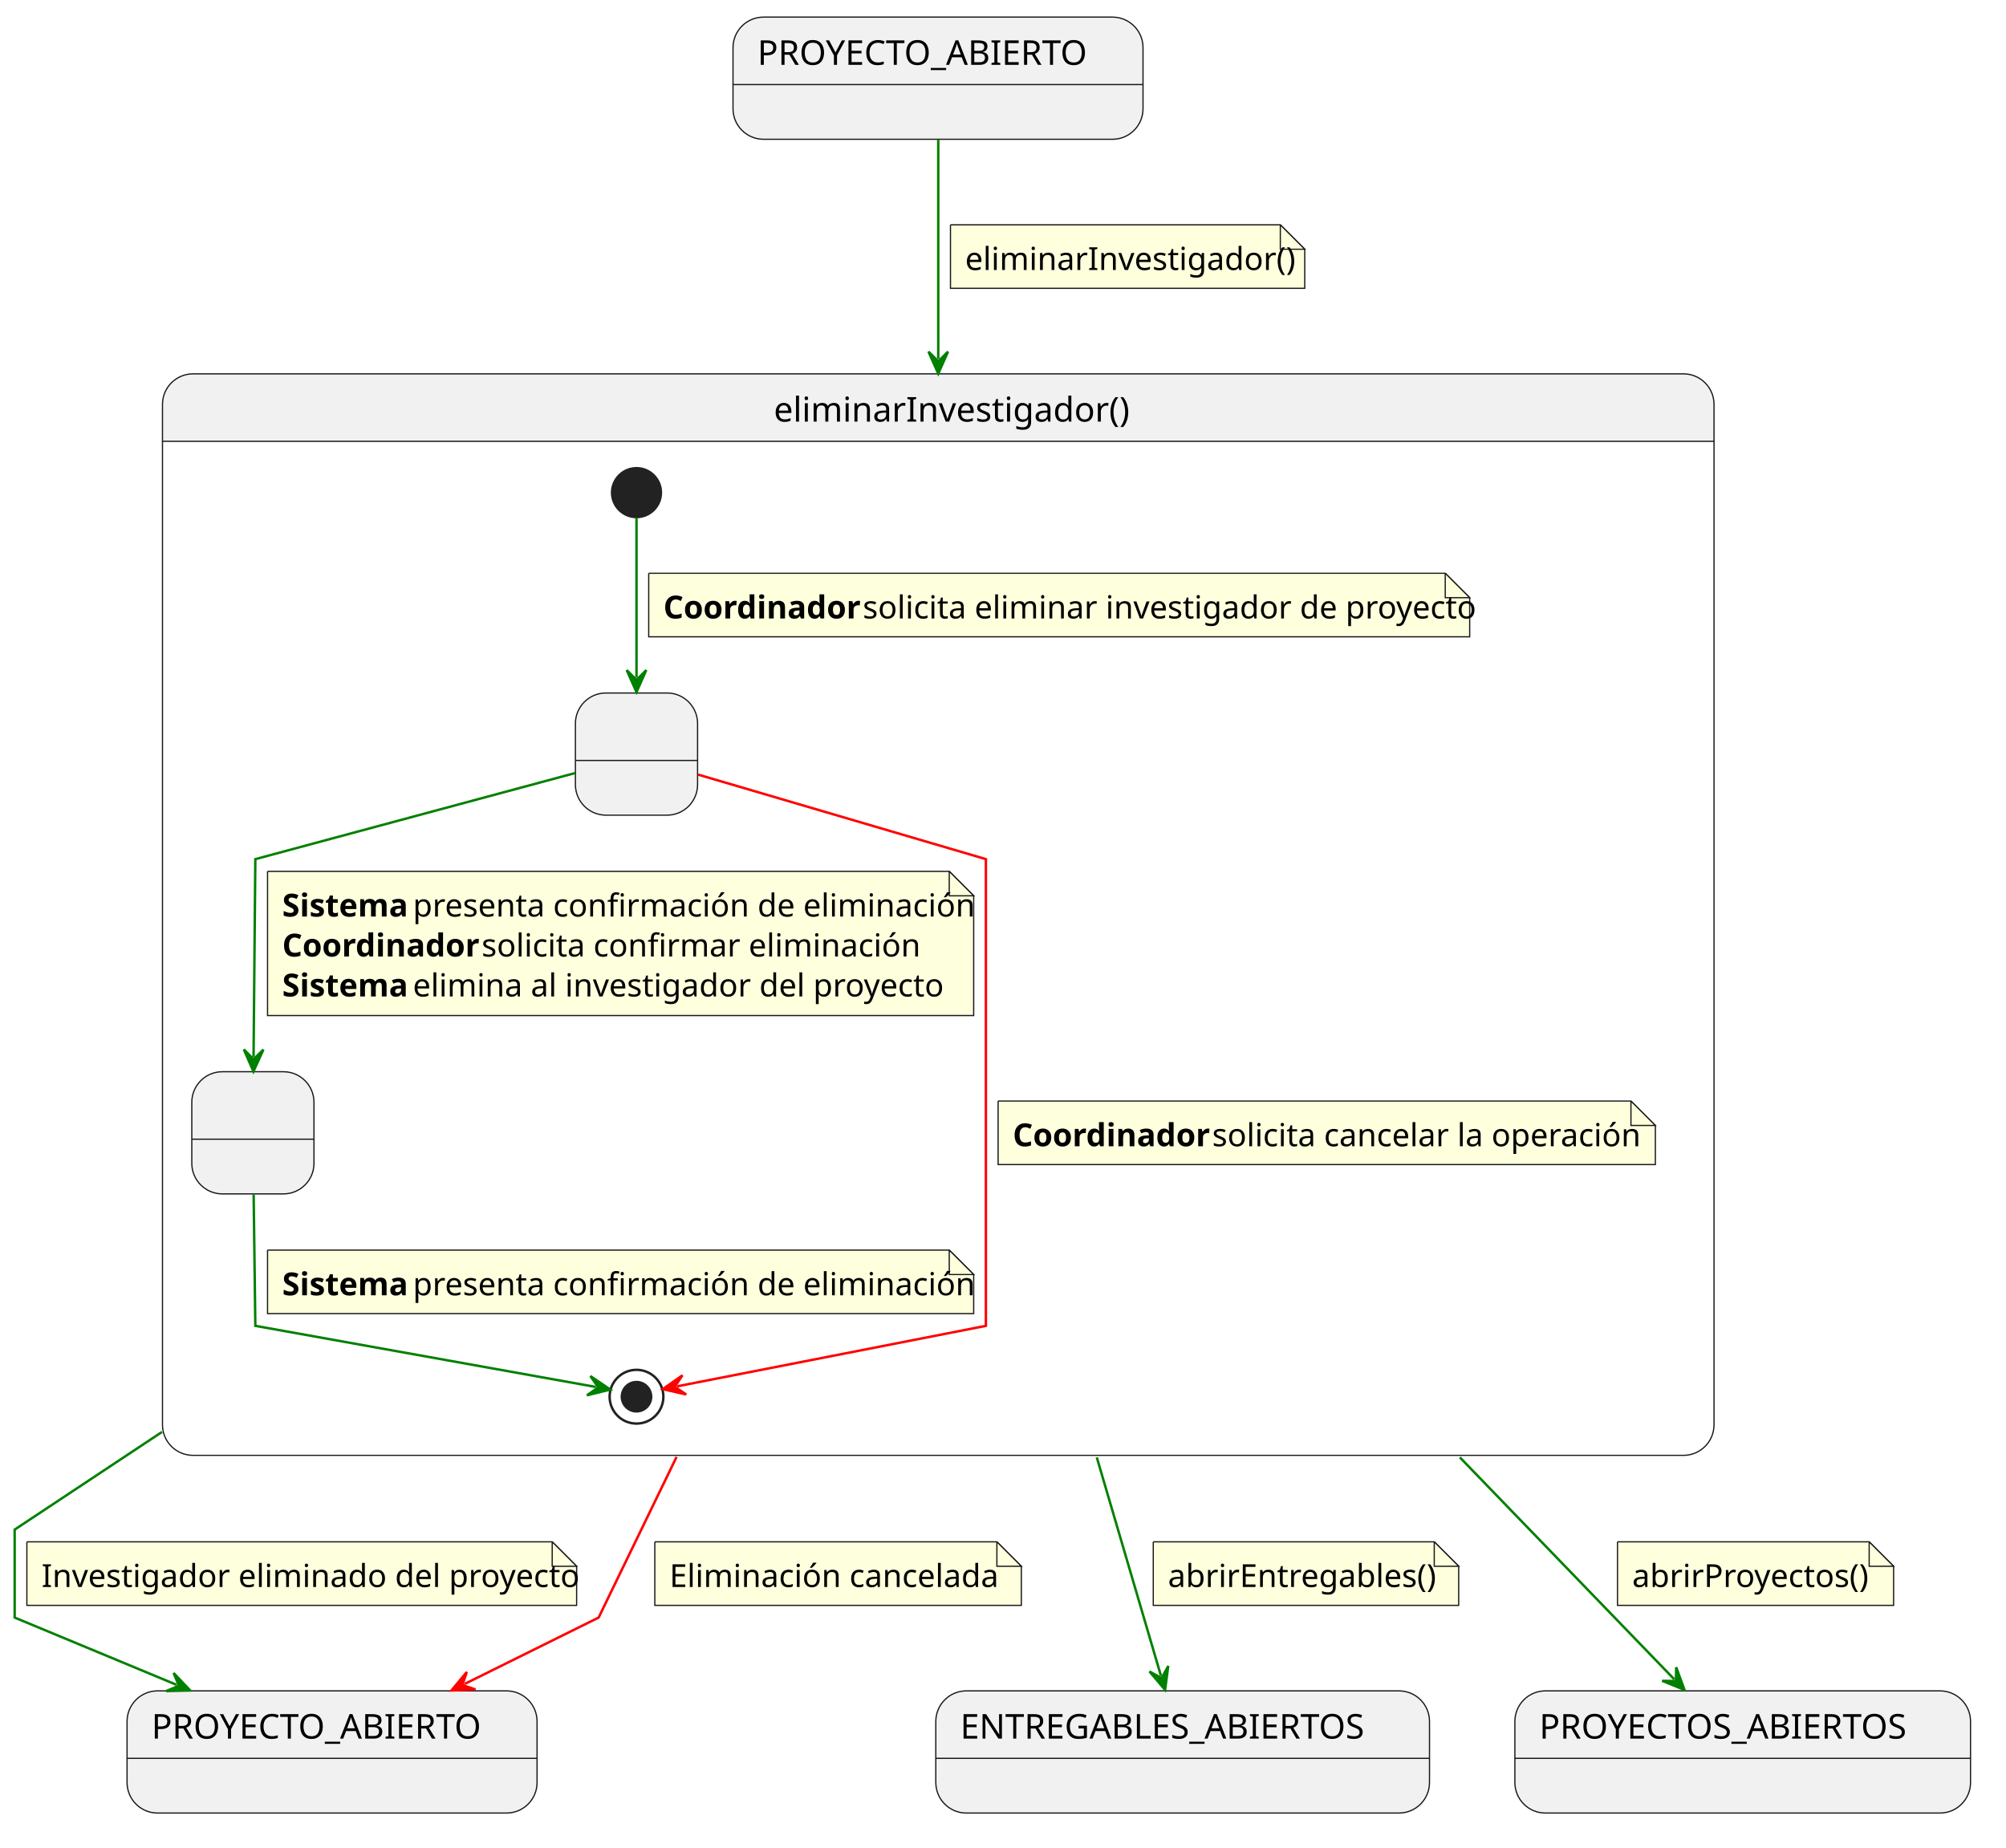
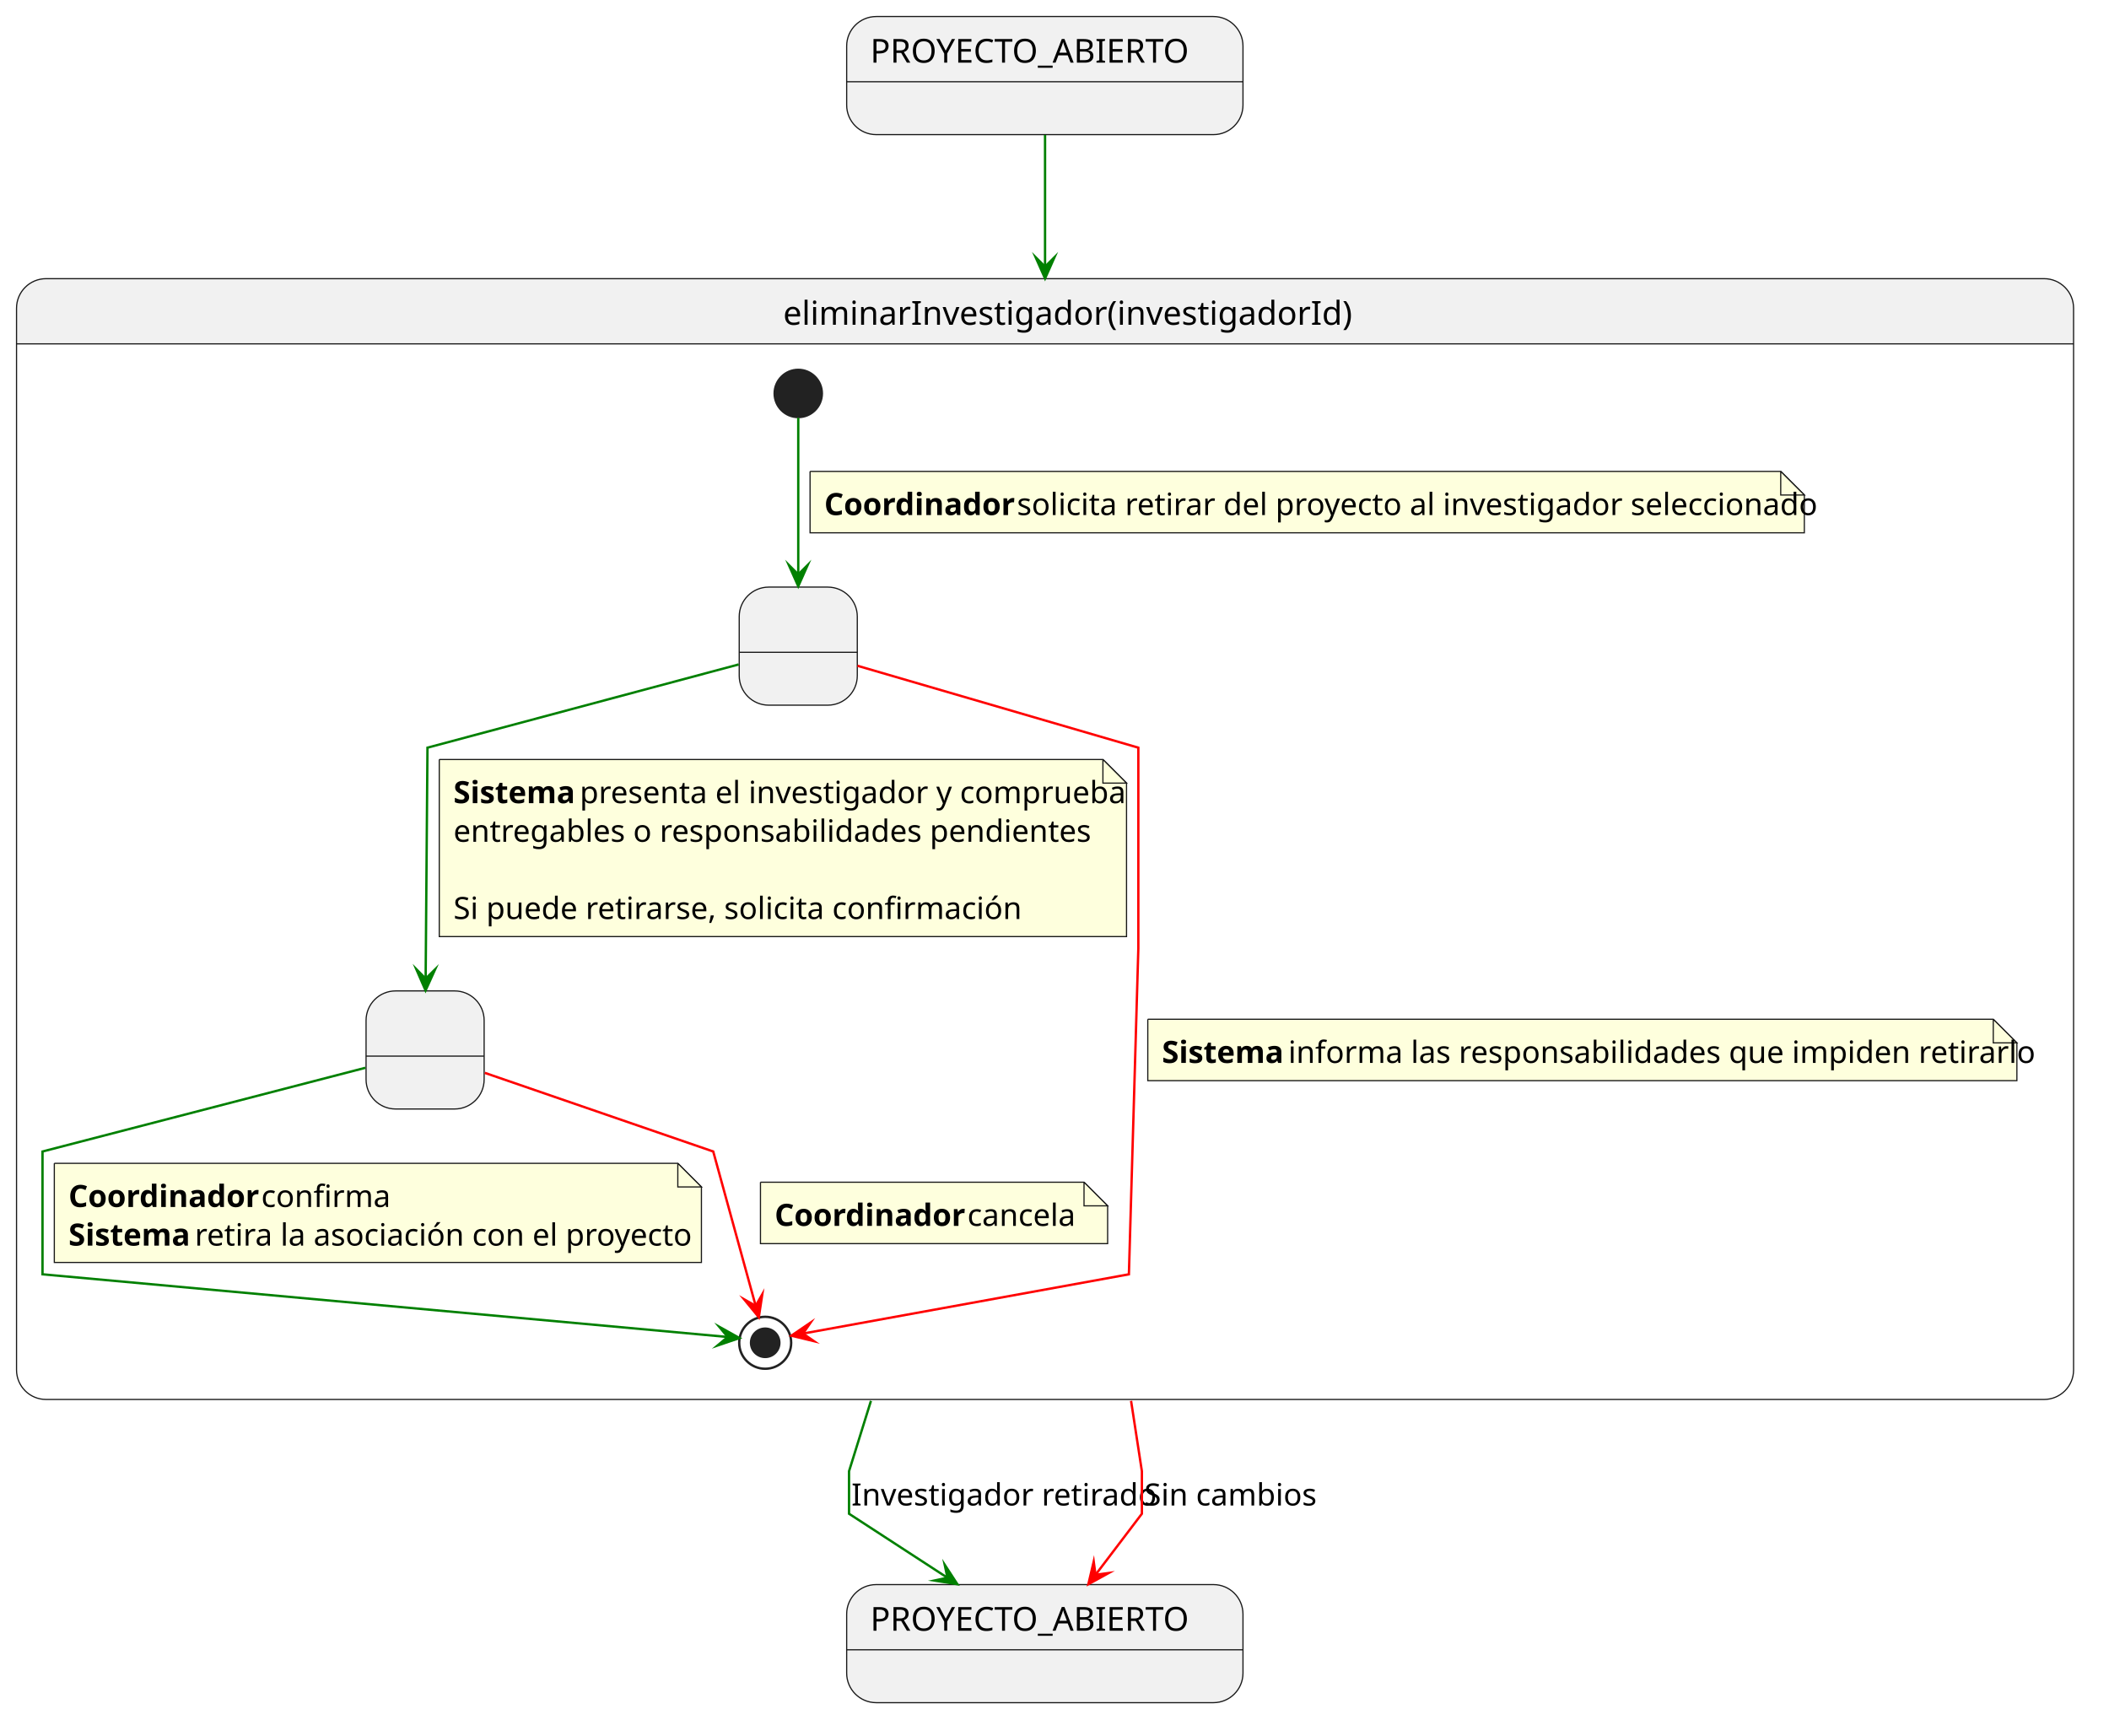
- <svg xmlns="http://www.w3.org/2000/svg" contentStyleType="text/css" data-diagram-type="STATE" height="756px" preserveAspectRatio="none" style="width:821px;height:756px;background:#FFFFFF;" version="1.1" viewBox="0 0 821 756" width="821px" zoomAndPan="magnify">
+ <svg xmlns="http://www.w3.org/2000/svg" contentStyleType="text/css" data-diagram-type="STATE" height="735px" preserveAspectRatio="none" style="width:893px;height:735px;background:#FFFFFF;" version="1.1" viewBox="0 0 893 735" width="893px" zoomAndPan="magnify">
  <defs />
  <g>
-     <g class="entity" data-qualified-name="in1" id="ent0002">
-       <rect fill="#F1F1F1" height="50" rx="12.5" ry="12.5" style="stroke:#181818;stroke-width:0.5;" width="167.807" x="300" y="7" />
-       <line style="stroke:#181818;stroke-width:0.5;" x1="300" x2="467.807" y1="34.609" y2="34.609" />
-       <text fill="#000000" font-family="sans-serif" font-size="14" lengthAdjust="spacing" textLength="147.807" x="310" y="26.533">PROYECTO_ABIERTO</text>
+     <g class="entity" data-qualified-name="proyecto" data-source-line="3" id="ent0001">
+       <rect fill="#F1F1F1" height="50" rx="12.5" ry="12.5" style="stroke:#181818;stroke-width:0.5;" width="167.807" x="358.5" y="7" />
+       <line style="stroke:#181818;stroke-width:0.5;" x1="358.5" x2="526.307" y1="34.609" y2="34.609" />
+       <text fill="#000000" font-family="sans-serif" font-size="14" lengthAdjust="spacing" textLength="147.807" x="368.5" y="26.533">PROYECTO_ABIERTO</text>
    </g>
-     <path d="M79,153 L689,153 A12.5,12.5 0 0 1 701.5,165.5 L701.5,180.609 L66.5,180.609 L66.5,165.5 A12.5,12.5 0 0 1 79,153" fill="#F1F1F1" />
-     <rect fill="none" height="442.609" rx="12.5" ry="12.5" style="stroke:#181818;stroke-width:0.5;" width="635" x="66.5" y="153" />
-     <line style="stroke:#181818;stroke-width:0.5;" x1="66.5" x2="701.5" y1="180.609" y2="180.609" />
-     <text fill="#000000" font-family="sans-serif" font-size="14" lengthAdjust="spacing" textLength="134.606" x="316.697" y="172.533">eliminarInvestigador()</text>
-     <g class="entity" data-qualified-name="eliminarInvestigador.ConfirmandoEliminacion" id="ent0004">
-       <rect fill="#F1F1F1" height="50" rx="12.5" ry="12.5" style="stroke:#181818;stroke-width:0.5;" width="50" x="235.5" y="283.609" />
-       <line style="stroke:#181818;stroke-width:0.5;" x1="235.5" x2="285.5" y1="311.219" y2="311.219" />
-       <text fill="#000000" font-family="sans-serif" font-size="14" lengthAdjust="spacing" textLength="3.89" x="258.555" y="303.143"> </text>
+     <g class="entity" data-qualified-name="eliminarInvestigador" data-source-line="6" id="ent0002">
+       <path d="M19.5,118 L865.5,118 A12.5,12.5 0 0 1 878,130.5 L878,145.609 L7,145.609 L7,130.5 A12.5,12.5 0 0 1 19.5,118" fill="#F1F1F1" />
+       <rect fill="none" height="474.609" rx="12.5" ry="12.5" style="stroke:#181818;stroke-width:0.5;" width="871" x="7" y="118" />
+       <line style="stroke:#181818;stroke-width:0.5;" x1="7" x2="878" y1="145.609" y2="145.609" />
+       <text fill="#000000" font-family="sans-serif" font-size="14" lengthAdjust="spacing" textLength="221.772" x="331.614" y="137.533">eliminarInvestigador(investigadorId)</text>
+       <g class="entity" data-qualified-name="eliminarInvestigador.ComprobandoResponsabilidades" data-source-line="7" id="ent0003">
+         <rect fill="#F1F1F1" height="50" rx="12.5" ry="12.5" style="stroke:#181818;stroke-width:0.5;" width="50" x="313" y="248.609" />
+         <line style="stroke:#181818;stroke-width:0.5;" x1="313" x2="363" y1="276.219" y2="276.219" />
+         <text fill="#000000" font-family="sans-serif" font-size="14" lengthAdjust="spacing" textLength="3.89" x="336.055" y="268.143"> </text>
+       </g>
+       <g class="entity" data-qualified-name="eliminarInvestigador.ConfirmandoDesasignacion" data-source-line="8" id="ent0004">
+         <rect fill="#F1F1F1" height="50" rx="12.5" ry="12.5" style="stroke:#181818;stroke-width:0.5;" width="50" x="155" y="419.609" />
+         <line style="stroke:#181818;stroke-width:0.5;" x1="155" x2="205" y1="447.219" y2="447.219" />
+         <text fill="#000000" font-family="sans-serif" font-size="14" lengthAdjust="spacing" textLength="3.89" x="178.055" y="439.143"> </text>
+       </g>
+       <g class="start_entity" data-qualified-name="eliminarInvestigador..start.eliminarInvestigador" data-source-line="10" id="ent0006">
+         <ellipse cx="338" cy="166.609" fill="#222222" rx="10" ry="10" style="stroke:#222222;stroke-width:1;" />
+       </g>
+       <g class="end_entity" data-qualified-name="eliminarInvestigador..end.eliminarInvestigador" data-source-line="23" id="ent0009">
+         <ellipse cx="324" cy="568.609" fill="none" rx="11" ry="11" style="stroke:#222222;stroke-width:1;" />
+         <ellipse cx="324" cy="568.609" fill="#222222" rx="6" ry="6" style="stroke:#222222;stroke-width:1;" />
+       </g>
+       <g class="link" data-entity-1="ent0006" data-entity-2="ent0003" data-link-type="dependency" data-source-line="10" id="lnk7">
+         <path d="M338,176.929 C338,192.789 338,220.519 338,243.249" fill="none" id="*start*eliminarInvestigador-to-ComprobandoResponsabilidades" style="stroke:#008000;stroke-width:1;" />
+         <polygon fill="#008000" points="338,248.249,342,239.249,338,243.249,334,239.249,338,248.249" style="stroke:#008000;stroke-width:1;stroke-linejoin:miter;stroke-miterlimit:10;" />
+         <path d="M343,199.609 L343,225.609 L764,225.609 L764,209.609 L754,199.609 L343,199.609" fill="#FEFFDD" style="stroke:#181818;stroke-width:0.5;" />
+         <path d="M754,199.609 L754,209.609 L764,209.609 L754,199.609" fill="#FEFFDD" style="stroke:#181818;stroke-width:0.5;" />
+         <text fill="#000000" font-family="sans-serif" font-size="13" font-weight="700" lengthAdjust="spacing" textLength="77.994" x="349" y="218.105">Coordinador</text>
+         <text fill="#000000" font-family="sans-serif" font-size="13" lengthAdjust="spacing" textLength="318.665" x="430.606" y="218.105">solicita retirar del proyecto al investigador seleccionado</text>
+       </g>
+       <g class="link" data-entity-1="ent0003" data-entity-2="ent0004" data-link-type="dependency" data-source-line="15" id="lnk8">
+         <path d="M312.78,281.359 C268.39,293.229 181,316.609 181,316.609 C181,316.609 180.519,377.579 180.229,414.42" fill="none" id="ComprobandoResponsabilidades-to-ConfirmandoDesasignacion" style="stroke:#008000;stroke-width:1;" />
+         <polygon fill="#008000" points="180.19,419.419,184.261,410.451,180.229,414.42,176.261,410.388,180.19,419.419" style="stroke:#008000;stroke-width:1;stroke-linejoin:miter;stroke-miterlimit:10;" />
+         <path d="M186,321.609 L186,396.609 L477,396.609 L477,331.609 L467,321.609 L186,321.609" fill="#FEFFDD" style="stroke:#181818;stroke-width:0.5;" />
+         <path d="M467,321.609 L467,331.609 L477,331.609 L467,321.609" fill="#FEFFDD" style="stroke:#181818;stroke-width:0.5;" />
+         <text fill="#000000" font-family="sans-serif" font-size="13" font-weight="700" lengthAdjust="spacing" textLength="49.861" x="192" y="340.104">Sistema</text>
+         <text fill="#000000" font-family="sans-serif" font-size="13" lengthAdjust="spacing" textLength="216.792" x="245.473" y="340.104">presenta el investigador y comprueba</text>
+         <text fill="#000000" font-family="sans-serif" font-size="13" lengthAdjust="spacing" textLength="254.408" x="192" y="356.456">entregables o responsabilidades pendientes</text>
+         <text fill="#000000" font-family="sans-serif" font-size="13" lengthAdjust="spacing" textLength="3.612" x="192" y="372.808"> </text>
+         <text fill="#000000" font-family="sans-serif" font-size="13" lengthAdjust="spacing" textLength="226.878" x="192" y="389.159">Si puede retirarse, solicita confirmación</text>
+       </g>
+       <g class="link" data-entity-1="ent0003" data-entity-2="ent0009" data-link-type="dependency" data-source-line="23" id="lnk10">
+         <path d="M363.08,281.929 C404.34,293.959 482,316.609 482,316.609 C482,316.609 482,401.609 482,401.609 C482,401.609 478,539.609 478,539.609 C478,539.609 375.309,558.285 339.999,564.705" fill="none" id="ComprobandoResponsabilidades-to-*end*eliminarInvestigador" style="stroke:#FF0000;stroke-width:1;" />
+         <polygon fill="#FF0000" points="335.08,565.599,344.65,567.925,339.999,564.705,343.219,560.054,335.08,565.599" style="stroke:#FF0000;stroke-width:1;stroke-linejoin:miter;stroke-miterlimit:10;" />
+         <path d="M486,431.609 L486,457.609 L854,457.609 L854,441.609 L844,431.609 L486,431.609" fill="#FEFFDD" style="stroke:#181818;stroke-width:0.5;" />
+         <path d="M844,431.609 L844,441.609 L854,441.609 L844,431.609" fill="#FEFFDD" style="stroke:#181818;stroke-width:0.5;" />
+         <text fill="#000000" font-family="sans-serif" font-size="13" font-weight="700" lengthAdjust="spacing" textLength="49.861" x="492" y="450.104">Sistema</text>
+         <text fill="#000000" font-family="sans-serif" font-size="13" lengthAdjust="spacing" textLength="294.1" x="545.473" y="450.104">informa las responsabilidades que impiden retirarlo</text>
+       </g>
+       <g class="link" data-entity-1="ent0004" data-entity-2="ent0009" data-link-type="dependency" data-source-line="28" id="lnk11">
+         <path d="M154.69,452.169 C109.12,463.989 18,487.609 18,487.609 C18,487.609 18,539.609 18,539.609 C18,539.609 253.621,561.174 308.131,566.154" fill="none" id="ConfirmandoDesasignacion-to-*end*eliminarInvestigador" style="stroke:#008000;stroke-width:1;" />
+         <polygon fill="#008000" points="313.11,566.609,304.511,561.807,308.131,566.154,303.783,569.774,313.11,566.609" style="stroke:#008000;stroke-width:1;stroke-linejoin:miter;stroke-miterlimit:10;" />
+         <path d="M23,492.609 L23,534.609 L297,534.609 L297,502.609 L287,492.609 L23,492.609" fill="#FEFFDD" style="stroke:#181818;stroke-width:0.5;" />
+         <path d="M287,492.609 L287,502.609 L297,502.609 L287,492.609" fill="#FEFFDD" style="stroke:#181818;stroke-width:0.5;" />
+         <text fill="#000000" font-family="sans-serif" font-size="13" font-weight="700" lengthAdjust="spacing" textLength="77.994" x="29" y="511.104">Coordinador</text>
+         <text fill="#000000" font-family="sans-serif" font-size="13" lengthAdjust="spacing" textLength="49.848" x="110.606" y="511.104">confirma</text>
+         <text fill="#000000" font-family="sans-serif" font-size="13" font-weight="700" lengthAdjust="spacing" textLength="49.861" x="29" y="527.456">Sistema</text>
+         <text fill="#000000" font-family="sans-serif" font-size="13" lengthAdjust="spacing" textLength="200.161" x="82.473" y="527.456">retira la asociación con el proyecto</text>
+       </g>
+       <g class="link" data-entity-1="ent0004" data-entity-2="ent0009" data-link-type="dependency" data-source-line="34" id="lnk12">
+         <path d="M205.28,454.309 C241.01,466.609 302,487.609 302,487.609 C302,487.609 314.105,531.618 319.975,552.978" fill="none" id="ConfirmandoDesasignacion-to-*end*eliminarInvestigador-1" style="stroke:#FF0000;stroke-width:1;" />
+         <polygon fill="#FF0000" points="321.3,557.799,322.772,548.061,319.975,552.978,315.058,550.181,321.3,557.799" style="stroke:#FF0000;stroke-width:1;stroke-linejoin:miter;stroke-miterlimit:10;" />
+         <path d="M322,500.609 L322,526.609 L469,526.609 L469,510.609 L459,500.609 L322,500.609" fill="#FEFFDD" style="stroke:#181818;stroke-width:0.5;" />
+         <path d="M459,500.609 L459,510.609 L469,510.609 L459,500.609" fill="#FEFFDD" style="stroke:#181818;stroke-width:0.5;" />
+         <text fill="#000000" font-family="sans-serif" font-size="13" font-weight="700" lengthAdjust="spacing" textLength="77.994" x="328" y="519.105">Coordinador</text>
+         <text fill="#000000" font-family="sans-serif" font-size="13" lengthAdjust="spacing" textLength="44.808" x="409.606" y="519.105">cancela</text>
+       </g>
    </g>
-     <g class="entity" data-qualified-name="eliminarInvestigador.InvestigadorEliminado" id="ent0005">
-       <rect fill="#F1F1F1" height="50" rx="12.5" ry="12.5" style="stroke:#181818;stroke-width:0.5;" width="50" x="78.5" y="438.609" />
-       <line style="stroke:#181818;stroke-width:0.5;" x1="78.5" x2="128.5" y1="466.219" y2="466.219" />
-       <text fill="#000000" font-family="sans-serif" font-size="14" lengthAdjust="spacing" textLength="3.89" x="101.555" y="458.143"> </text>
+     <g class="entity" data-qualified-name="PROYECTO_ABIERTO" data-source-line="40" id="ent0013">
+       <rect fill="#F1F1F1" height="50" rx="12.5" ry="12.5" style="stroke:#181818;stroke-width:0.5;" width="167.807" x="358.5" y="671" />
+       <line style="stroke:#181818;stroke-width:0.5;" x1="358.5" x2="526.307" y1="698.609" y2="698.609" />
+       <text fill="#000000" font-family="sans-serif" font-size="14" lengthAdjust="spacing" textLength="147.807" x="368.5" y="690.533">PROYECTO_ABIERTO</text>
    </g>
-     <g class="start_entity" data-qualified-name="eliminarInvestigador..start.eliminarInvestigador" data-source-line="15" id="ent0003">
-       <ellipse cx="260.5" cy="201.609" fill="#222222" rx="10" ry="10" style="stroke:#222222;stroke-width:1;" />
+     <g class="link" data-entity-1="ent0001" data-entity-2="ent0002" data-link-type="dependency" data-source-line="4" id="lnk5">
+       <path d="M442.5,57.16 C442.5,72.35 442.5,88.64 442.5,112.92" fill="none" id="proyecto-to-eliminarInvestigador" style="stroke:#008000;stroke-width:1;" />
+       <polygon fill="#008000" points="442.5,117.92,446.5,108.92,442.5,112.92,438.5,108.92,442.5,117.92" style="stroke:#008000;stroke-width:1;stroke-linejoin:miter;stroke-miterlimit:10;" />
    </g>
-     <g class="end_entity" data-qualified-name="eliminarInvestigador..end.eliminarInvestigador" data-source-line="27" id="ent0006">
-       <ellipse cx="260.5" cy="571.609" fill="none" rx="11" ry="11" style="stroke:#222222;stroke-width:1;" />
-       <ellipse cx="260.5" cy="571.609" fill="#222222" rx="6" ry="6" style="stroke:#222222;stroke-width:1;" />
+     <g class="link" data-entity-1="ent0002" data-entity-2="ent0013" data-link-type="dependency" data-source-line="40" id="lnk14">
+       <path d="M368.78,593.2 C363.09,611.47 359.5,623 359.5,623 C359.5,623 359.5,641 359.5,641 C359.5,641 379.078,653.744 401.178,668.114" fill="none" id="eliminarInvestigador-to-PROYECTO_ABIERTO" style="stroke:#008000;stroke-width:1;" />
+       <polygon fill="#008000" points="405.37,670.84,400.005,662.581,401.178,668.114,395.644,669.287,405.37,670.84" style="stroke:#008000;stroke-width:1;stroke-linejoin:miter;stroke-miterlimit:10;" />
+       <text fill="#000000" font-family="sans-serif" font-size="13" lengthAdjust="spacing" textLength="118.511" x="360.5" y="637.495">Investigador retirado</text>
    </g>
-     <g class="link" data-entity-1="ent0003" data-entity-2="ent0004" data-link-type="dependency" data-source-line="15" id="lnk4">
-       <path d="M260.5,211.929 C260.5,227.789 260.5,254.519 260.5,277.249" fill="none" id="*start*eliminarInvestigador-to-ConfirmandoEliminacion" style="stroke:#008000;stroke-width:1;" />
-       <polygon fill="#008000" points="260.5,283.249,264.5,274.249,260.5,278.249,256.5,274.249,260.5,283.249" style="stroke:#008000;stroke-width:1;" />
-       <path d="M265.5,234.609 L265.5,260.609 L601.5,260.609 L601.5,244.609 L591.5,234.609 L265.5,234.609" fill="#FEFFDD" style="stroke:#181818;stroke-width:0.5;" />
-       <path d="M591.5,234.609 L591.5,244.609 L601.5,244.609 L591.5,234.609" fill="#FEFFDD" style="stroke:#181818;stroke-width:0.5;" />
-       <text fill="#000000" font-family="sans-serif" font-size="13" font-weight="700" lengthAdjust="spacing" textLength="77.994" x="271.5" y="253.105">Coordinador</text>
-       <text fill="#000000" font-family="sans-serif" font-size="13" lengthAdjust="spacing" textLength="234.114" x="353.106" y="253.105">solicita eliminar investigador de proyecto</text>
-     </g>
-     <g class="link" data-entity-1="ent0004" data-entity-2="ent0005" data-link-type="dependency" data-source-line="20" id="lnk5">
-       <path d="M235.44,316.359 C191.34,328.229 104.5,351.609 104.5,351.609 C104.5,351.609 104.063,399.88 103.773,432.52" fill="none" id="ConfirmandoEliminacion-to-InvestigadorEliminado" style="stroke:#008000;stroke-width:1;" />
-       <polygon fill="#008000" points="103.72,438.519,107.8,429.555,103.764,433.52,99.8,429.484,103.72,438.519" style="stroke:#008000;stroke-width:1;" />
-       <path d="M109.5,356.609 L109.5,415.609 L398.5,415.609 L398.5,366.609 L388.5,356.609 L109.5,356.609" fill="#FEFFDD" style="stroke:#181818;stroke-width:0.5;" />
-       <path d="M388.5,356.609 L388.5,366.609 L398.5,366.609 L388.5,356.609" fill="#FEFFDD" style="stroke:#181818;stroke-width:0.5;" />
-       <text fill="#000000" font-family="sans-serif" font-size="13" font-weight="700" lengthAdjust="spacing" textLength="49.861" x="115.5" y="375.104">Sistema</text>
-       <text fill="#000000" font-family="sans-serif" font-size="13" lengthAdjust="spacing" textLength="214.614" x="168.973" y="375.104">presenta confirmación de eliminación</text>
-       <text fill="#000000" font-family="sans-serif" font-size="13" font-weight="700" lengthAdjust="spacing" textLength="77.994" x="115.5" y="391.456">Coordinador</text>
-       <text fill="#000000" font-family="sans-serif" font-size="13" lengthAdjust="spacing" textLength="166.169" x="197.106" y="391.456">solicita confirmar eliminación</text>
-       <text fill="#000000" font-family="sans-serif" font-size="13" font-weight="700" lengthAdjust="spacing" textLength="49.861" x="115.5" y="407.808">Sistema</text>
-       <text fill="#000000" font-family="sans-serif" font-size="13" lengthAdjust="spacing" textLength="203.055" x="168.973" y="407.808">elimina al investigador del proyecto</text>
-     </g>
-     <g class="link" data-entity-1="ent0004" data-entity-2="ent0006" data-link-type="dependency" data-source-line="27" id="lnk7">
-       <path d="M285.74,317.019 C326.79,329.079 403.5,351.609 403.5,351.609 C403.5,351.609 403.5,542.609 403.5,542.609 C403.5,542.609 310.388,560.835 277.138,567.355" fill="none" id="ConfirmandoEliminacion-to-*end*eliminarInvestigador" style="stroke:#FF0000;stroke-width:1;" />
-       <polygon fill="#FF0000" points="271.25,568.509,280.851,570.703,276.157,567.547,279.312,562.852,271.25,568.509" style="stroke:#FF0000;stroke-width:1;" />
-       <path d="M408.5,450.609 L408.5,476.609 L677.5,476.609 L677.5,460.609 L667.5,450.609 L408.5,450.609" fill="#FEFFDD" style="stroke:#181818;stroke-width:0.5;" />
-       <path d="M667.5,450.609 L667.5,460.609 L677.5,460.609 L667.5,450.609" fill="#FEFFDD" style="stroke:#181818;stroke-width:0.5;" />
-       <text fill="#000000" font-family="sans-serif" font-size="13" font-weight="700" lengthAdjust="spacing" textLength="77.994" x="414.5" y="469.104">Coordinador</text>
-       <text fill="#000000" font-family="sans-serif" font-size="13" lengthAdjust="spacing" textLength="166.924" x="496.106" y="469.104">solicita cancelar la operación</text>
-     </g>
-     <g class="link" data-entity-1="ent0005" data-entity-2="ent0006" data-link-type="dependency" data-source-line="32" id="lnk8">
-       <path d="M103.81,488.859 C104.1,511.759 104.5,542.609 104.5,542.609 C104.5,542.609 208.625,561.299 243.875,567.629" fill="none" id="InvestigadorEliminado-to-*end*eliminarInvestigador" style="stroke:#008000;stroke-width:1;" />
-       <polygon fill="#008000" points="249.78,568.689,241.629,563.162,244.859,567.806,240.215,571.036,249.78,568.689" style="stroke:#008000;stroke-width:1;" />
-       <path d="M109.5,511.609 L109.5,537.609 L398.5,537.609 L398.5,521.609 L388.5,511.609 L109.5,511.609" fill="#FEFFDD" style="stroke:#181818;stroke-width:0.5;" />
-       <path d="M388.5,511.609 L388.5,521.609 L398.5,521.609 L388.5,511.609" fill="#FEFFDD" style="stroke:#181818;stroke-width:0.5;" />
-       <text fill="#000000" font-family="sans-serif" font-size="13" font-weight="700" lengthAdjust="spacing" textLength="49.861" x="115.5" y="530.105">Sistema</text>
-       <text fill="#000000" font-family="sans-serif" font-size="13" lengthAdjust="spacing" textLength="214.614" x="168.973" y="530.105">presenta confirmación de eliminación</text>
-     </g>
-     <g class="entity" data-qualified-name="PROYECTO_ABIERTO" id="ent0009">
-       <rect fill="#F1F1F1" height="50" rx="12.5" ry="12.5" style="stroke:#181818;stroke-width:0.5;" width="167.807" x="52" y="692" />
-       <line style="stroke:#181818;stroke-width:0.5;" x1="52" x2="219.807" y1="719.609" y2="719.609" />
-       <text fill="#000000" font-family="sans-serif" font-size="14" lengthAdjust="spacing" textLength="147.807" x="62" y="711.533">PROYECTO_ABIERTO</text>
-     </g>
-     <g class="entity" data-qualified-name="ENTREGABLES_ABIERTOS" id="ent0012">
-       <rect fill="#F1F1F1" height="50" rx="12.5" ry="12.5" style="stroke:#181818;stroke-width:0.5;" width="202.055" x="383" y="692" />
-       <line style="stroke:#181818;stroke-width:0.5;" x1="383" x2="585.055" y1="719.609" y2="719.609" />
-       <text fill="#000000" font-family="sans-serif" font-size="14" lengthAdjust="spacing" textLength="182.055" x="393" y="711.533">ENTREGABLES_ABIERTOS</text>
-     </g>
-     <g class="entity" data-qualified-name="PROYECTOS_ABIERTOS" id="ent0014">
-       <rect fill="#F1F1F1" height="50" rx="12.5" ry="12.5" style="stroke:#181818;stroke-width:0.5;" width="186.482" x="620" y="692" />
-       <line style="stroke:#181818;stroke-width:0.5;" x1="620" x2="806.482" y1="719.609" y2="719.609" />
-       <text fill="#000000" font-family="sans-serif" font-size="14" lengthAdjust="spacing" textLength="166.482" x="630" y="711.533">PROYECTOS_ABIERTOS</text>
-     </g>
-     <g class="link" data-entity-1="ent0002" data-entity-2="ent0003" data-link-type="dependency" data-source-line="5" id="lnk2">
-       <path d="M384,57.21 C384,79.25 384,108.16 384,146.91" fill="none" id="in1-to-eliminarInvestigador" style="stroke:#008000;stroke-width:1;" />
-       <polygon fill="#008000" points="384,152.91,388,143.91,384,147.91,380,143.91,384,152.91" style="stroke:#008000;stroke-width:1;" />
-       <path d="M389,92 L389,118 L534,118 L534,102 L524,92 L389,92" fill="#FEFFDD" style="stroke:#181818;stroke-width:0.5;" />
-       <path d="M524,92 L524,102 L534,102 L524,92" fill="#FEFFDD" style="stroke:#181818;stroke-width:0.5;" />
-       <text fill="#000000" font-family="sans-serif" font-size="13" lengthAdjust="spacing" textLength="124.992" x="395" y="110.495">eliminarInvestigador()</text>
-     </g>
-     <g class="link" data-entity-1="ent0003" data-entity-2="ent0009" data-link-type="dependency" data-source-line="39" id="lnk10">
-       <path d="M66.31,586.03 C30.18,609.97 6,626 6,626 C6,626 6,662 6,662 C6,662 37.689,675.169 72.299,689.539" fill="none" id="eliminarInvestigador-to-PROYECTO_ABIERTO" style="stroke:#008000;stroke-width:1;" />
-       <polygon fill="#008000" points="77.84,691.84,71.062,684.695,73.222,689.923,67.994,692.083,77.84,691.84" style="stroke:#008000;stroke-width:1;" />
-       <path d="M11,631 L11,657 L236,657 L236,641 L226,631 L11,631" fill="#FEFFDD" style="stroke:#181818;stroke-width:0.5;" />
-       <path d="M226,631 L226,641 L236,641 L226,631" fill="#FEFFDD" style="stroke:#181818;stroke-width:0.5;" />
-       <text fill="#000000" font-family="sans-serif" font-size="13" lengthAdjust="spacing" textLength="204.509" x="17" y="649.495">Investigador eliminado del proyecto</text>
-     </g>
-     <g class="link" data-entity-1="ent0003" data-entity-2="ent0009" data-link-type="dependency" data-source-line="44" id="lnk11">
-       <path d="M276.89,596.27 C258.41,634.37 245,662 245,662 C245,662 219.157,674.808 190.137,689.178" fill="none" id="eliminarInvestigador-to-PROYECTO_ABIERTO-1" style="stroke:#FF0000;stroke-width:1;" />
-       <polygon fill="#FF0000" points="184.76,691.84,194.6,691.431,189.241,689.621,191.05,684.262,184.76,691.84" style="stroke:#FF0000;stroke-width:1;" />
-       <path d="M268,631 L268,657 L418,657 L418,641 L408,631 L268,631" fill="#FEFFDD" style="stroke:#181818;stroke-width:0.5;" />
-       <path d="M408,631 L408,641 L418,641 L408,631" fill="#FEFFDD" style="stroke:#181818;stroke-width:0.5;" />
-       <text fill="#000000" font-family="sans-serif" font-size="13" lengthAdjust="spacing" textLength="129.352" x="274" y="649.495">Eliminación cancelada</text>
-     </g>
-     <g class="link" data-entity-1="ent0003" data-entity-2="ent0012" data-link-type="dependency" data-source-line="49" id="lnk13">
-       <path d="M448.88,596.43 C460.19,634.92 468.678,663.843 475.138,685.823" fill="none" id="eliminarInvestigador-to-ENTREGABLES_ABIERTOS" style="stroke:#008000;stroke-width:1;" />
-       <polygon fill="#008000" points="476.83,691.58,478.13,681.817,475.42,686.783,470.454,684.073,476.83,691.58" style="stroke:#008000;stroke-width:1;" />
-       <path d="M472,631 L472,657 L597,657 L597,641 L587,631 L472,631" fill="#FEFFDD" style="stroke:#181818;stroke-width:0.5;" />
-       <path d="M587,631 L587,641 L597,641 L587,631" fill="#FEFFDD" style="stroke:#181818;stroke-width:0.5;" />
-       <text fill="#000000" font-family="sans-serif" font-size="13" lengthAdjust="spacing" textLength="104.044" x="478" y="649.495">abrirEntregables()</text>
-     </g>
-     <g class="link" data-entity-1="ent0003" data-entity-2="ent0014" data-link-type="dependency" data-source-line="54" id="lnk15">
-       <path d="M597.47,596.43 C634.66,634.92 664.002,665.284 685.232,687.264" fill="none" id="eliminarInvestigador-to-PROYECTOS_ABIERTOS" style="stroke:#008000;stroke-width:1;" />
-       <polygon fill="#008000" points="689.4,691.58,686.024,682.328,685.926,687.984,680.27,687.885,689.4,691.58" style="stroke:#008000;stroke-width:1;" />
-       <path d="M662,631 L662,657 L775,657 L775,641 L765,631 L662,631" fill="#FEFFDD" style="stroke:#181818;stroke-width:0.5;" />
-       <path d="M765,631 L765,641 L775,641 L765,631" fill="#FEFFDD" style="stroke:#181818;stroke-width:0.5;" />
-       <text fill="#000000" font-family="sans-serif" font-size="13" lengthAdjust="spacing" textLength="92.466" x="668" y="649.495">abrirProyectos()</text>
+     <g class="link" data-entity-1="ent0002" data-entity-2="ent0013" data-link-type="dependency" data-source-line="41" id="lnk15">
+       <path d="M478.92,593.2 C481.73,611.47 483.5,623 483.5,623 C483.5,623 483.5,641 483.5,641 C483.5,641 474.785,652.489 463.865,666.859" fill="none" id="eliminarInvestigador-to-PROYECTO_ABIERTO-1" style="stroke:#FF0000;stroke-width:1;" />
+       <polygon fill="#FF0000" points="460.84,670.84,469.47,666.094,463.865,666.859,463.101,661.254,460.84,670.84" style="stroke:#FF0000;stroke-width:1;stroke-linejoin:miter;stroke-miterlimit:10;" />
+       <text fill="#000000" font-family="sans-serif" font-size="13" lengthAdjust="spacing" textLength="70.808" x="484.5" y="637.495">Sin cambios</text>
    </g>
  </g>
</svg>
